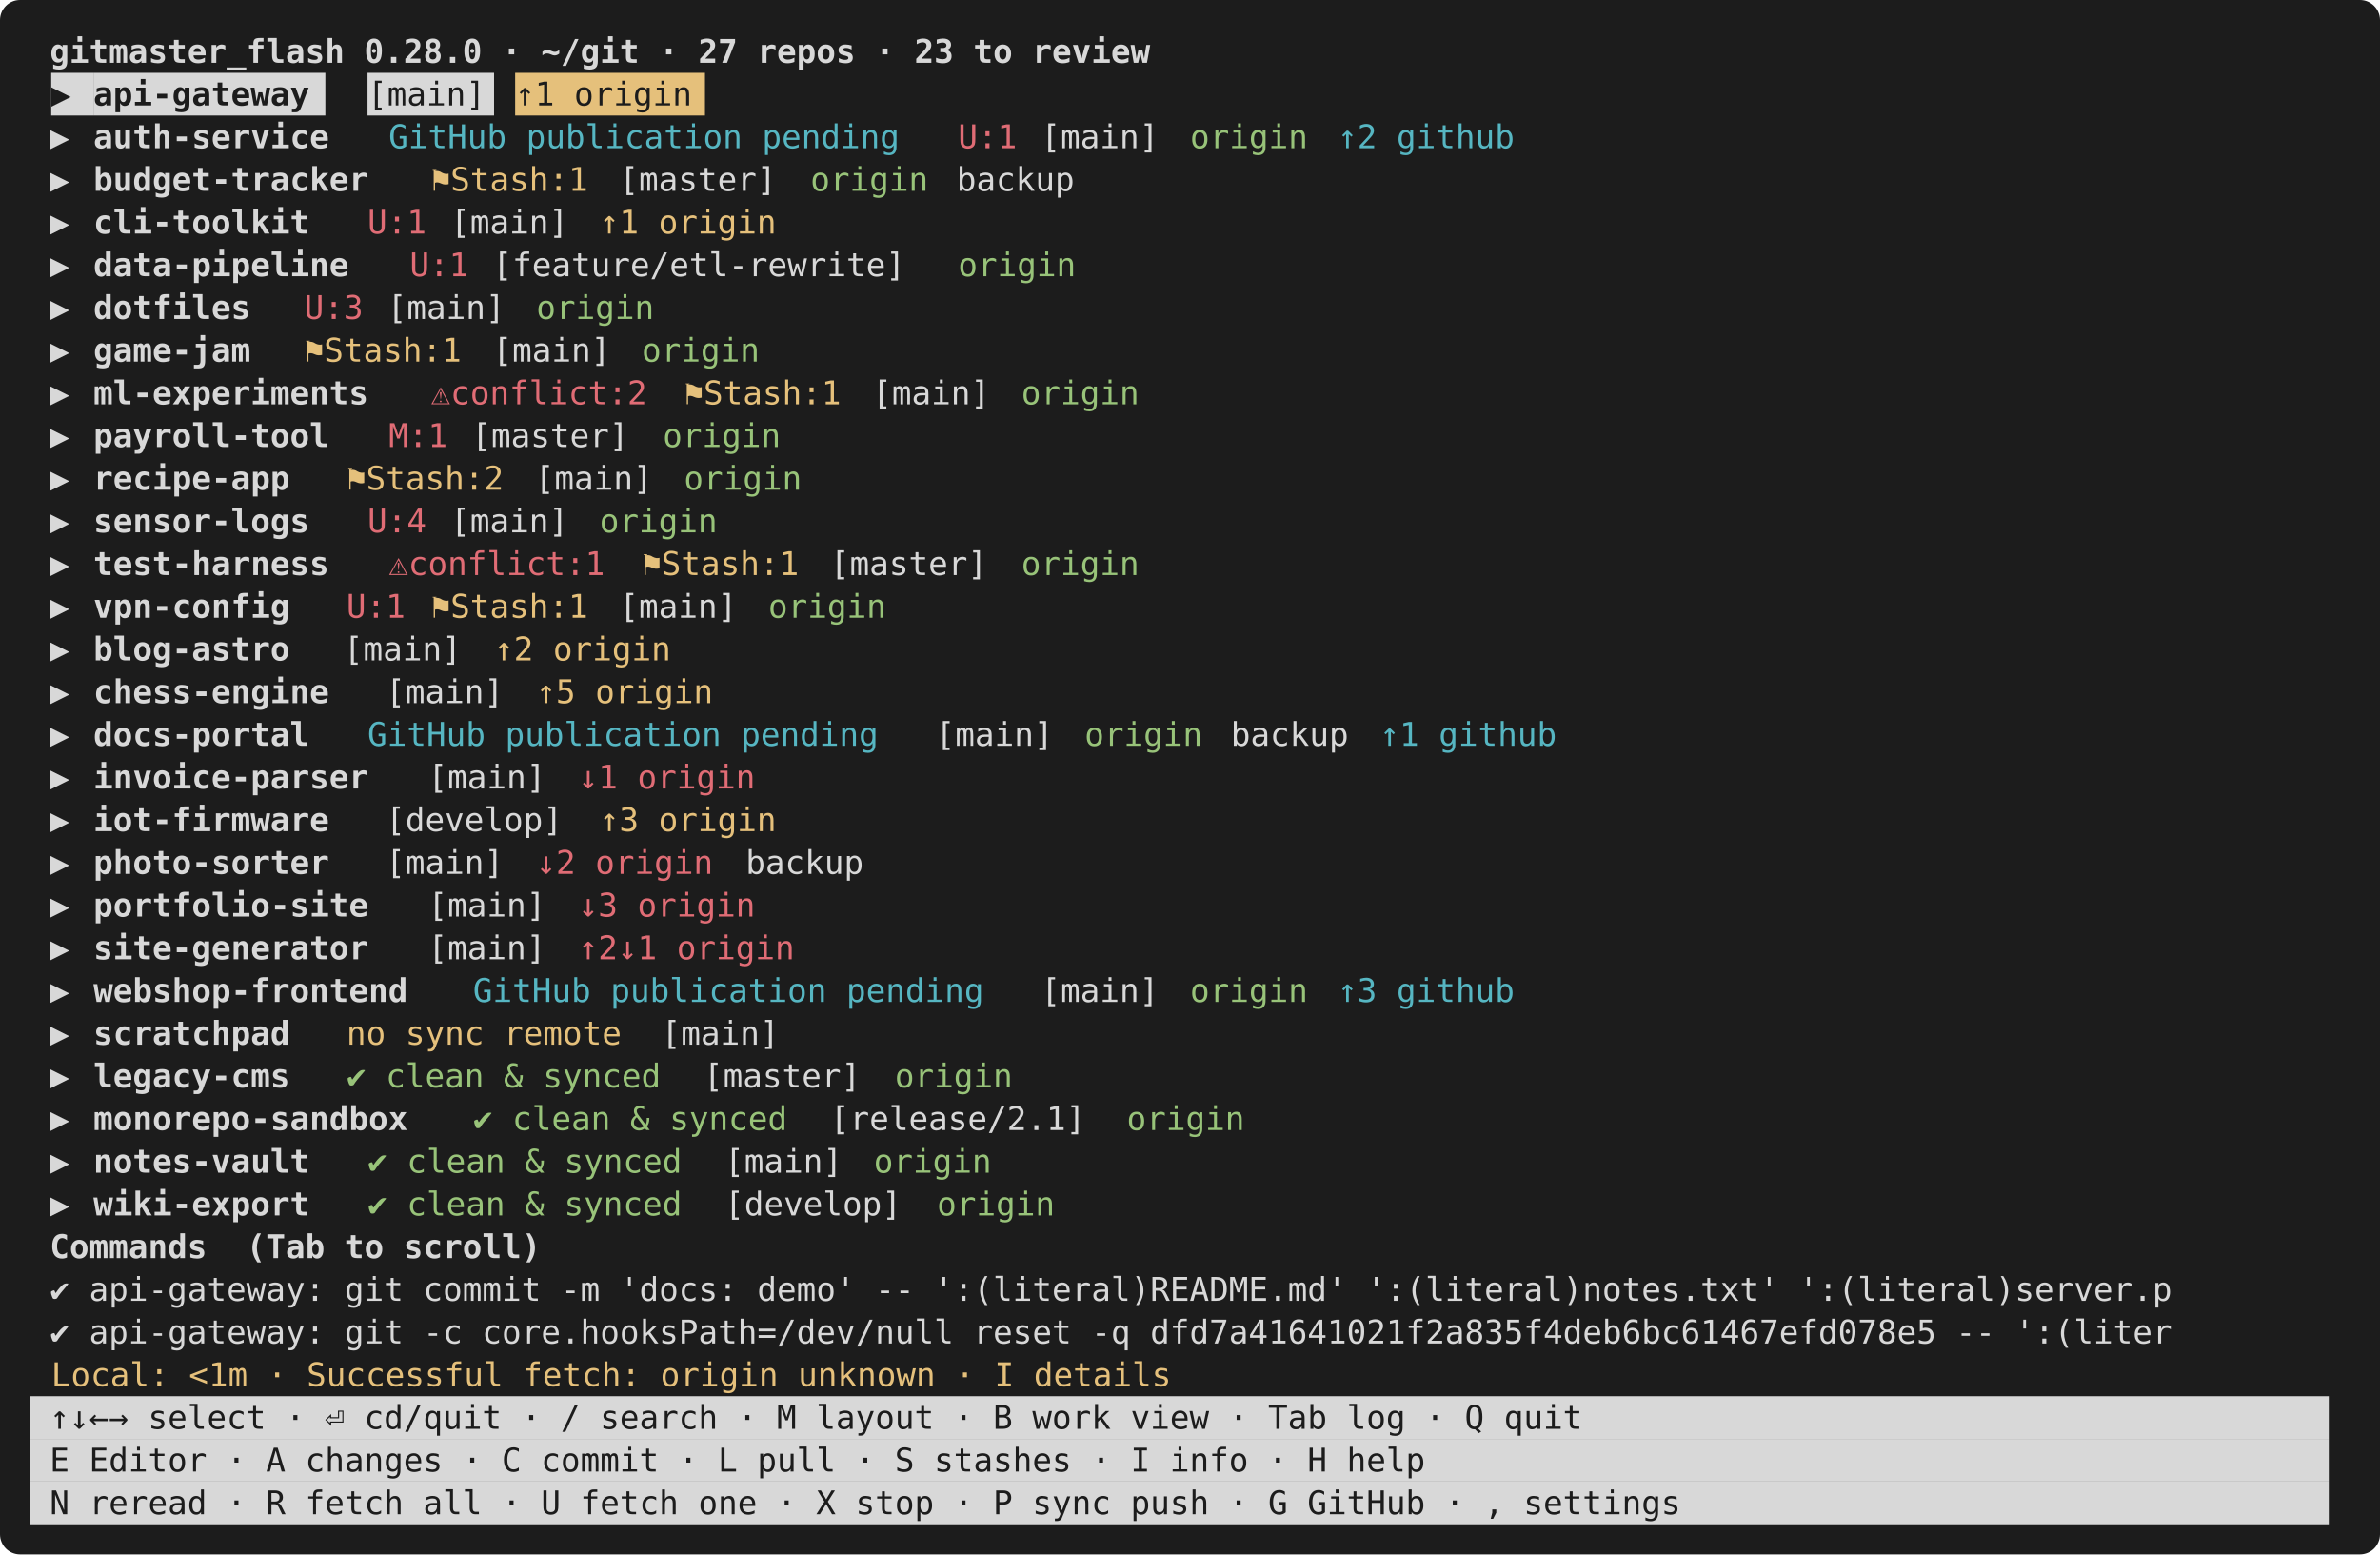
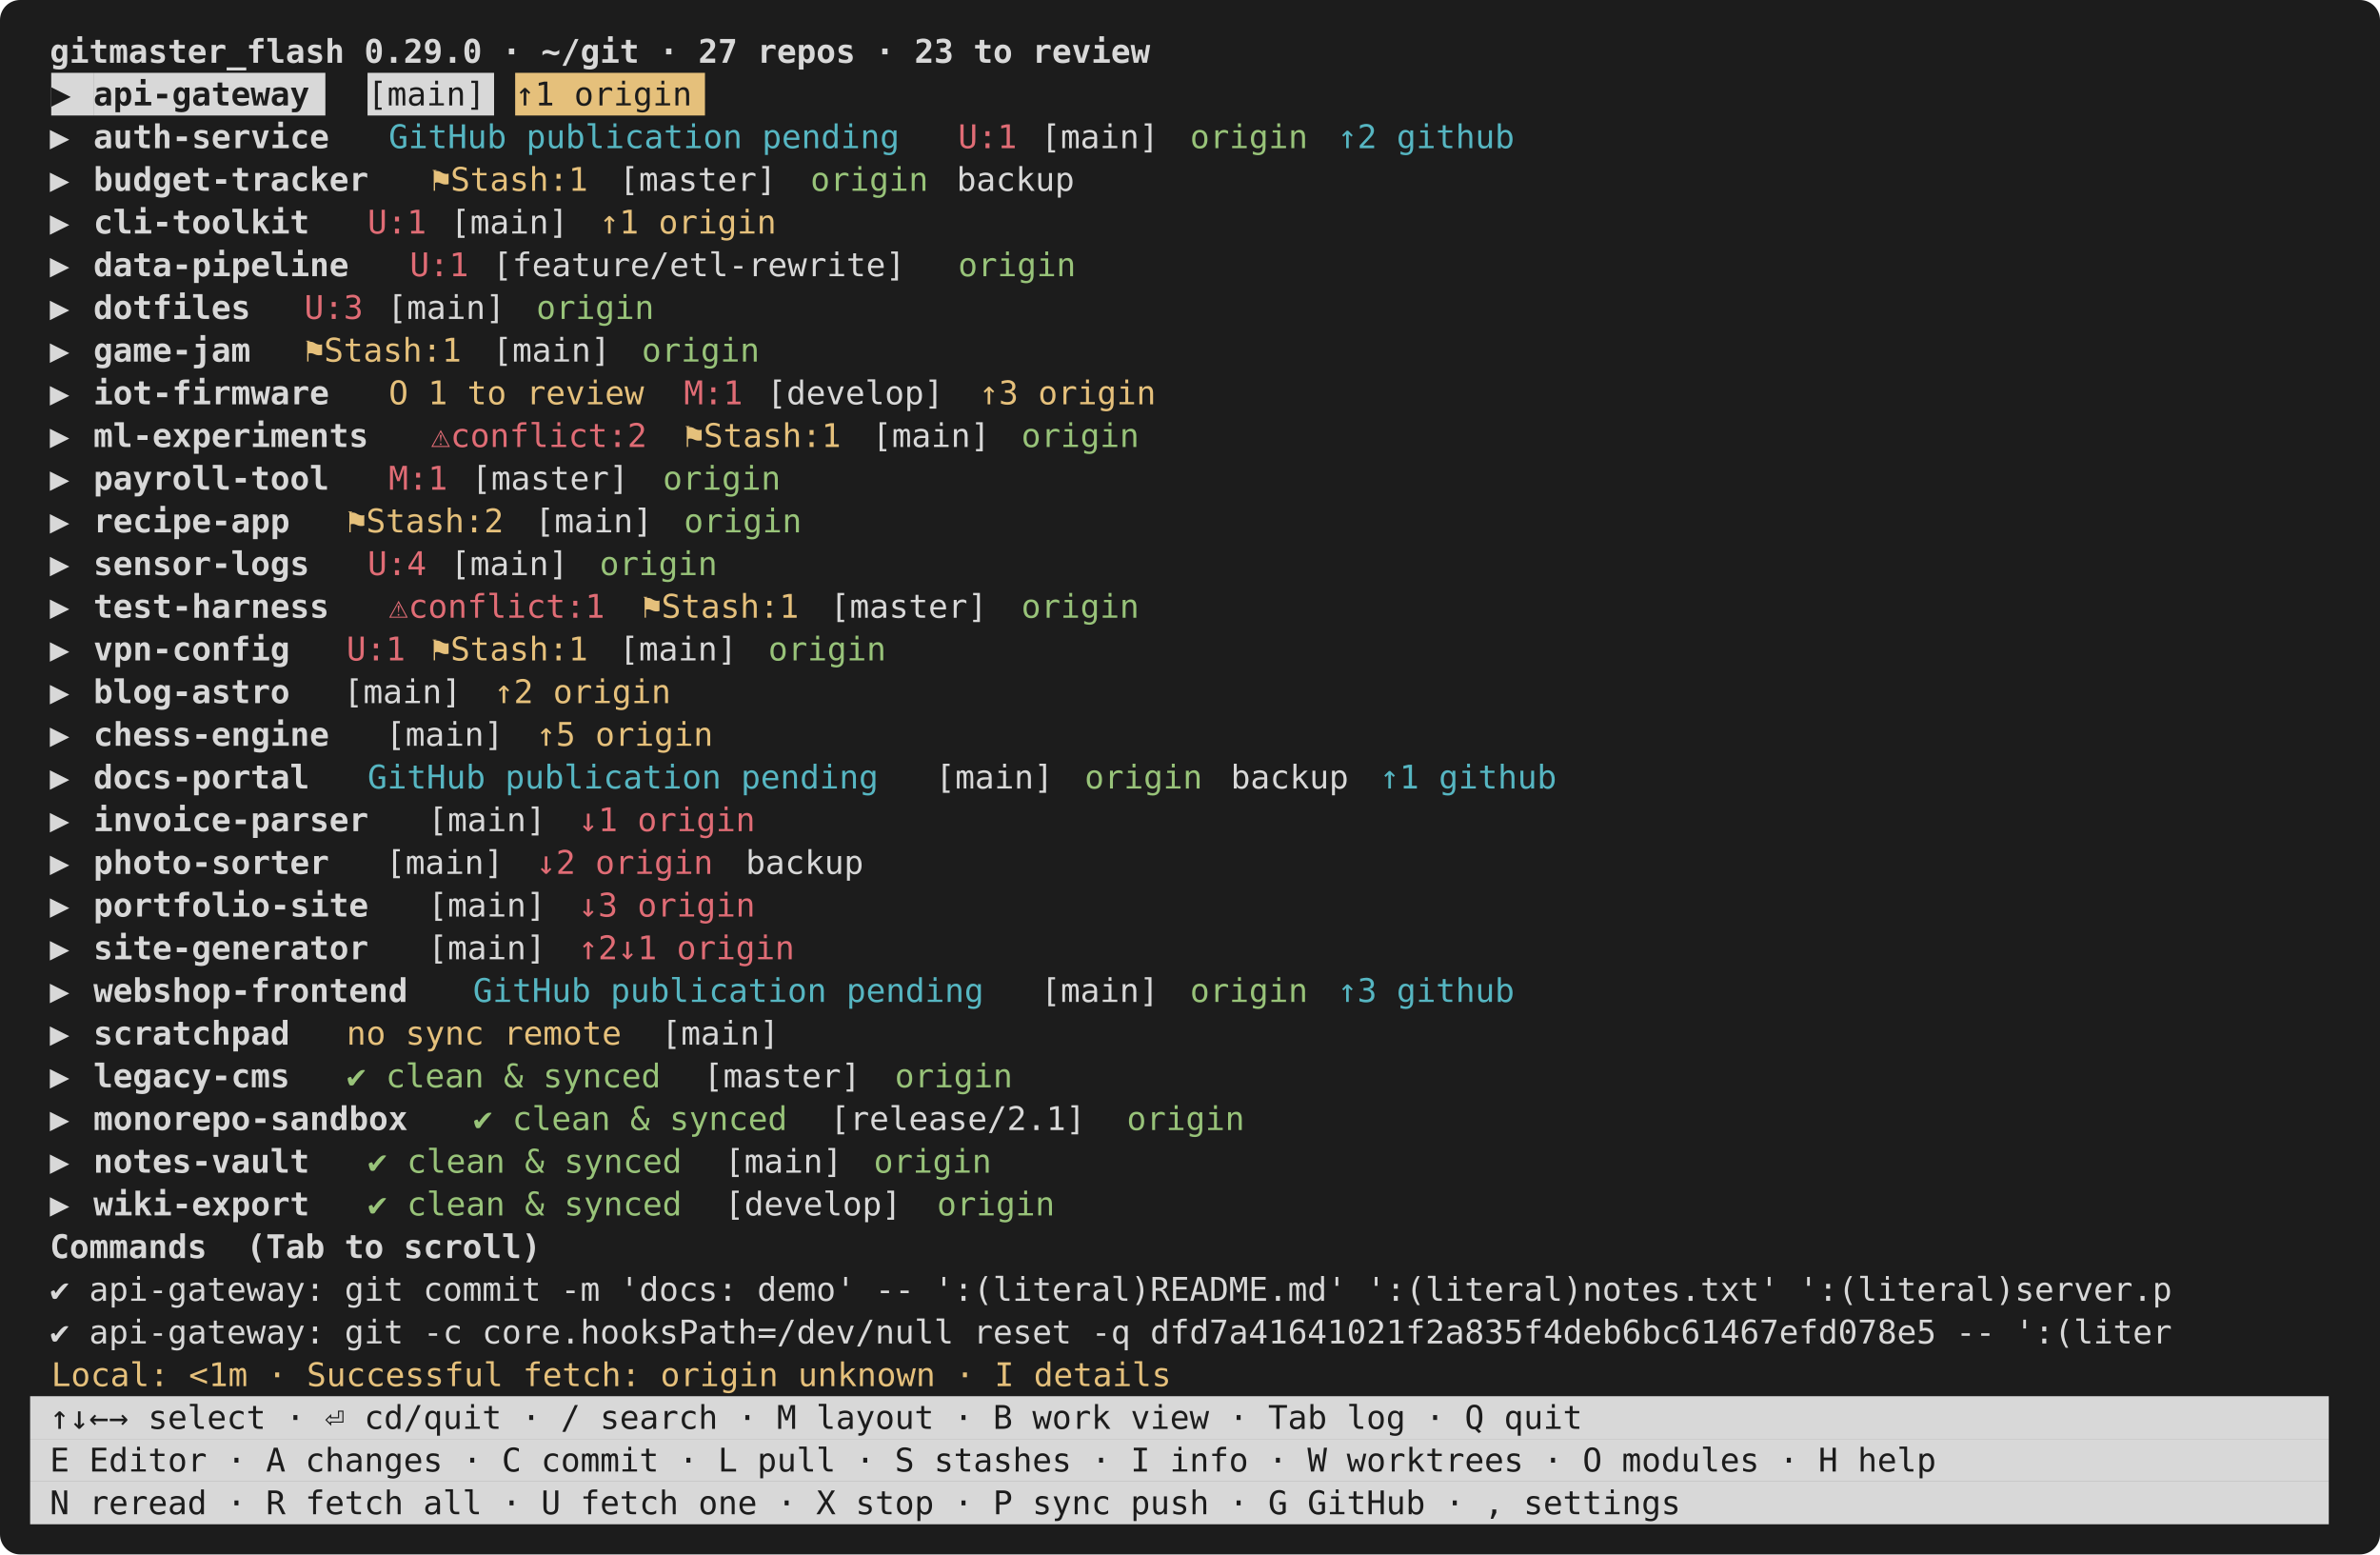
<svg xmlns="http://www.w3.org/2000/svg" viewBox="0 0 948 619" width="948" height="619" font-family="ui-monospace,SFMono-Regular,Menlo,Consolas,monospace" font-size="13">
  <rect width="948" height="619" rx="8" fill="#1c1c1c" />
-   <text x="12.0" y="25.0" fill="#d8d8d8" font-weight="bold" xml:space="preserve"> gitmaster_flash 0.28.0 · ~/git · 27 repos · 23 to review                                                    </text>
+   <text x="12.0" y="25.0" fill="#d8d8d8" font-weight="bold" xml:space="preserve"> gitmaster_flash 0.29.0 · ~/git · 27 repos · 23 to review                                                    </text>
  <rect x="20.4" y="29.0" width="16.8" height="17.0" fill="#d8d8d8" />
  <text x="20.4" y="42.0" fill="#1c1c1c" xml:space="preserve">▶ </text>
  <rect x="37.2" y="29.0" width="92.4" height="17.0" fill="#d8d8d8" />
  <text x="37.2" y="42.0" fill="#1c1c1c" font-weight="bold" xml:space="preserve">api-gateway</text>
  <rect x="146.4" y="29.0" width="50.4" height="17.0" fill="#d8d8d8" />
  <text x="146.4" y="42.0" fill="#1c1c1c" xml:space="preserve">[main]</text>
  <rect x="205.2" y="29.0" width="75.6" height="17.0" fill="#e5c07b" />
  <text x="205.2" y="42.0" fill="#1c1c1c" xml:space="preserve">↑1 origin</text>
  <text x="12.0" y="59.0" fill="#d8d8d8" xml:space="preserve"> ▶ </text>
  <text x="37.2" y="59.0" fill="#d8d8d8" font-weight="bold" xml:space="preserve">auth-service</text>
  <text x="154.8" y="59.0" fill="#56b6c2" xml:space="preserve">GitHub publication pending</text>
  <text x="381.6" y="59.0" fill="#e06c75" xml:space="preserve">U:1</text>
  <text x="406.8" y="59.0" fill="#d8d8d8" xml:space="preserve"> [main] </text>
  <text x="474.0" y="59.0" fill="#98c379" xml:space="preserve">origin</text>
  <text x="532.8" y="59.0" fill="#56b6c2" xml:space="preserve">↑2 github</text>
  <text x="12.0" y="76.0" fill="#d8d8d8" xml:space="preserve"> ▶ </text>
  <text x="37.2" y="76.0" fill="#d8d8d8" font-weight="bold" xml:space="preserve">budget-tracker</text>
  <text x="171.6" y="76.0" fill="#e5c07b" xml:space="preserve">⚑Stash:1</text>
  <text x="238.8" y="76.0" fill="#d8d8d8" xml:space="preserve"> [master] </text>
  <text x="322.8" y="76.0" fill="#98c379" xml:space="preserve">origin</text>
  <text x="373.2" y="76.0" fill="#d8d8d8" xml:space="preserve"> backup                                                            </text>
  <text x="12.0" y="93.0" fill="#d8d8d8" xml:space="preserve"> ▶ </text>
  <text x="37.2" y="93.0" fill="#d8d8d8" font-weight="bold" xml:space="preserve">cli-toolkit</text>
  <text x="146.4" y="93.0" fill="#e06c75" xml:space="preserve">U:1</text>
  <text x="171.6" y="93.0" fill="#d8d8d8" xml:space="preserve"> [main] </text>
  <text x="238.8" y="93.0" fill="#e5c07b" xml:space="preserve">↑1 origin</text>
  <text x="12.0" y="110.0" fill="#d8d8d8" xml:space="preserve"> ▶ </text>
  <text x="37.2" y="110.0" fill="#d8d8d8" font-weight="bold" xml:space="preserve">data-pipeline</text>
  <text x="163.2" y="110.0" fill="#e06c75" xml:space="preserve">U:1</text>
  <text x="188.4" y="110.0" fill="#d8d8d8" xml:space="preserve"> [feature/etl-rewrite] </text>
  <text x="381.6" y="110.0" fill="#98c379" xml:space="preserve">origin</text>
  <text x="12.0" y="127.0" fill="#d8d8d8" xml:space="preserve"> ▶ </text>
  <text x="37.2" y="127.0" fill="#d8d8d8" font-weight="bold" xml:space="preserve">dotfiles</text>
  <text x="121.2" y="127.0" fill="#e06c75" xml:space="preserve">U:3</text>
  <text x="146.4" y="127.0" fill="#d8d8d8" xml:space="preserve"> [main] </text>
  <text x="213.6" y="127.0" fill="#98c379" xml:space="preserve">origin</text>
  <text x="12.0" y="144.0" fill="#d8d8d8" xml:space="preserve"> ▶ </text>
  <text x="37.2" y="144.0" fill="#d8d8d8" font-weight="bold" xml:space="preserve">game-jam</text>
  <text x="121.2" y="144.0" fill="#e5c07b" xml:space="preserve">⚑Stash:1</text>
  <text x="188.4" y="144.0" fill="#d8d8d8" xml:space="preserve"> [main] </text>
  <text x="255.6" y="144.0" fill="#98c379" xml:space="preserve">origin</text>
  <text x="12.0" y="161.0" fill="#d8d8d8" xml:space="preserve"> ▶ </text>
-   <text x="37.2" y="161.0" fill="#d8d8d8" font-weight="bold" xml:space="preserve">ml-experiments</text>
-   <text x="171.6" y="161.0" fill="#e06c75" xml:space="preserve">⚠conflict:2</text>
-   <text x="272.4" y="161.0" fill="#e5c07b" xml:space="preserve">⚑Stash:1</text>
-   <text x="339.6" y="161.0" fill="#d8d8d8" xml:space="preserve"> [main] </text>
-   <text x="406.8" y="161.0" fill="#98c379" xml:space="preserve">origin</text>
+   <text x="37.2" y="161.0" fill="#d8d8d8" font-weight="bold" xml:space="preserve">iot-firmware</text>
+   <text x="154.8" y="161.0" fill="#e5c07b" xml:space="preserve">O 1 to review</text>
+   <text x="272.4" y="161.0" fill="#e06c75" xml:space="preserve">M:1</text>
+   <text x="297.6" y="161.0" fill="#d8d8d8" xml:space="preserve"> [develop] </text>
+   <text x="390.0" y="161.0" fill="#e5c07b" xml:space="preserve">↑3 origin</text>
  <text x="12.0" y="178.0" fill="#d8d8d8" xml:space="preserve"> ▶ </text>
-   <text x="37.2" y="178.0" fill="#d8d8d8" font-weight="bold" xml:space="preserve">payroll-tool</text>
-   <text x="154.8" y="178.0" fill="#e06c75" xml:space="preserve">M:1</text>
-   <text x="180.0" y="178.0" fill="#d8d8d8" xml:space="preserve"> [master] </text>
-   <text x="264.0" y="178.0" fill="#98c379" xml:space="preserve">origin</text>
+   <text x="37.2" y="178.0" fill="#d8d8d8" font-weight="bold" xml:space="preserve">ml-experiments</text>
+   <text x="171.6" y="178.0" fill="#e06c75" xml:space="preserve">⚠conflict:2</text>
+   <text x="272.4" y="178.0" fill="#e5c07b" xml:space="preserve">⚑Stash:1</text>
+   <text x="339.6" y="178.0" fill="#d8d8d8" xml:space="preserve"> [main] </text>
+   <text x="406.8" y="178.0" fill="#98c379" xml:space="preserve">origin</text>
  <text x="12.0" y="195.0" fill="#d8d8d8" xml:space="preserve"> ▶ </text>
-   <text x="37.2" y="195.0" fill="#d8d8d8" font-weight="bold" xml:space="preserve">recipe-app</text>
-   <text x="138.0" y="195.0" fill="#e5c07b" xml:space="preserve">⚑Stash:2</text>
-   <text x="205.2" y="195.0" fill="#d8d8d8" xml:space="preserve"> [main] </text>
-   <text x="272.4" y="195.0" fill="#98c379" xml:space="preserve">origin</text>
+   <text x="37.2" y="195.0" fill="#d8d8d8" font-weight="bold" xml:space="preserve">payroll-tool</text>
+   <text x="154.8" y="195.0" fill="#e06c75" xml:space="preserve">M:1</text>
+   <text x="180.0" y="195.0" fill="#d8d8d8" xml:space="preserve"> [master] </text>
+   <text x="264.0" y="195.0" fill="#98c379" xml:space="preserve">origin</text>
  <text x="12.0" y="212.0" fill="#d8d8d8" xml:space="preserve"> ▶ </text>
-   <text x="37.2" y="212.0" fill="#d8d8d8" font-weight="bold" xml:space="preserve">sensor-logs</text>
-   <text x="146.4" y="212.0" fill="#e06c75" xml:space="preserve">U:4</text>
-   <text x="171.6" y="212.0" fill="#d8d8d8" xml:space="preserve"> [main] </text>
-   <text x="238.8" y="212.0" fill="#98c379" xml:space="preserve">origin</text>
+   <text x="37.2" y="212.0" fill="#d8d8d8" font-weight="bold" xml:space="preserve">recipe-app</text>
+   <text x="138.0" y="212.0" fill="#e5c07b" xml:space="preserve">⚑Stash:2</text>
+   <text x="205.2" y="212.0" fill="#d8d8d8" xml:space="preserve"> [main] </text>
+   <text x="272.4" y="212.0" fill="#98c379" xml:space="preserve">origin</text>
  <text x="12.0" y="229.0" fill="#d8d8d8" xml:space="preserve"> ▶ </text>
-   <text x="37.2" y="229.0" fill="#d8d8d8" font-weight="bold" xml:space="preserve">test-harness</text>
-   <text x="154.8" y="229.0" fill="#e06c75" xml:space="preserve">⚠conflict:1</text>
-   <text x="255.6" y="229.0" fill="#e5c07b" xml:space="preserve">⚑Stash:1</text>
-   <text x="322.8" y="229.0" fill="#d8d8d8" xml:space="preserve"> [master] </text>
-   <text x="406.8" y="229.0" fill="#98c379" xml:space="preserve">origin</text>
+   <text x="37.2" y="229.0" fill="#d8d8d8" font-weight="bold" xml:space="preserve">sensor-logs</text>
+   <text x="146.4" y="229.0" fill="#e06c75" xml:space="preserve">U:4</text>
+   <text x="171.6" y="229.0" fill="#d8d8d8" xml:space="preserve"> [main] </text>
+   <text x="238.8" y="229.0" fill="#98c379" xml:space="preserve">origin</text>
  <text x="12.0" y="246.0" fill="#d8d8d8" xml:space="preserve"> ▶ </text>
-   <text x="37.2" y="246.0" fill="#d8d8d8" font-weight="bold" xml:space="preserve">vpn-config</text>
-   <text x="138.0" y="246.0" fill="#e06c75" xml:space="preserve">U:1</text>
-   <text x="171.6" y="246.0" fill="#e5c07b" xml:space="preserve">⚑Stash:1</text>
-   <text x="238.8" y="246.0" fill="#d8d8d8" xml:space="preserve"> [main] </text>
-   <text x="306.0" y="246.0" fill="#98c379" xml:space="preserve">origin</text>
+   <text x="37.2" y="246.0" fill="#d8d8d8" font-weight="bold" xml:space="preserve">test-harness</text>
+   <text x="154.8" y="246.0" fill="#e06c75" xml:space="preserve">⚠conflict:1</text>
+   <text x="255.6" y="246.0" fill="#e5c07b" xml:space="preserve">⚑Stash:1</text>
+   <text x="322.8" y="246.0" fill="#d8d8d8" xml:space="preserve"> [master] </text>
+   <text x="406.8" y="246.0" fill="#98c379" xml:space="preserve">origin</text>
  <text x="12.0" y="263.0" fill="#d8d8d8" xml:space="preserve"> ▶ </text>
-   <text x="37.2" y="263.0" fill="#d8d8d8" font-weight="bold" xml:space="preserve">blog-astro</text>
-   <text x="121.2" y="263.0" fill="#d8d8d8" xml:space="preserve">  [main] </text>
-   <text x="196.8" y="263.0" fill="#e5c07b" xml:space="preserve">↑2 origin</text>
+   <text x="37.2" y="263.0" fill="#d8d8d8" font-weight="bold" xml:space="preserve">vpn-config</text>
+   <text x="138.0" y="263.0" fill="#e06c75" xml:space="preserve">U:1</text>
+   <text x="171.6" y="263.0" fill="#e5c07b" xml:space="preserve">⚑Stash:1</text>
+   <text x="238.8" y="263.0" fill="#d8d8d8" xml:space="preserve"> [main] </text>
+   <text x="306.0" y="263.0" fill="#98c379" xml:space="preserve">origin</text>
  <text x="12.0" y="280.0" fill="#d8d8d8" xml:space="preserve"> ▶ </text>
-   <text x="37.2" y="280.0" fill="#d8d8d8" font-weight="bold" xml:space="preserve">chess-engine</text>
-   <text x="138.0" y="280.0" fill="#d8d8d8" xml:space="preserve">  [main] </text>
-   <text x="213.6" y="280.0" fill="#e5c07b" xml:space="preserve">↑5 origin</text>
+   <text x="37.2" y="280.0" fill="#d8d8d8" font-weight="bold" xml:space="preserve">blog-astro</text>
+   <text x="121.2" y="280.0" fill="#d8d8d8" xml:space="preserve">  [main] </text>
+   <text x="196.8" y="280.0" fill="#e5c07b" xml:space="preserve">↑2 origin</text>
  <text x="12.0" y="297.0" fill="#d8d8d8" xml:space="preserve"> ▶ </text>
-   <text x="37.2" y="297.0" fill="#d8d8d8" font-weight="bold" xml:space="preserve">docs-portal</text>
-   <text x="146.4" y="297.0" fill="#56b6c2" xml:space="preserve">GitHub publication pending</text>
-   <text x="364.8" y="297.0" fill="#d8d8d8" xml:space="preserve"> [main] </text>
-   <text x="432.0" y="297.0" fill="#98c379" xml:space="preserve">origin</text>
-   <text x="482.4" y="297.0" fill="#d8d8d8" xml:space="preserve"> backup </text>
-   <text x="549.6" y="297.0" fill="#56b6c2" xml:space="preserve">↑1 github</text>
+   <text x="37.2" y="297.0" fill="#d8d8d8" font-weight="bold" xml:space="preserve">chess-engine</text>
+   <text x="138.0" y="297.0" fill="#d8d8d8" xml:space="preserve">  [main] </text>
+   <text x="213.6" y="297.0" fill="#e5c07b" xml:space="preserve">↑5 origin</text>
  <text x="12.0" y="314.0" fill="#d8d8d8" xml:space="preserve"> ▶ </text>
-   <text x="37.2" y="314.0" fill="#d8d8d8" font-weight="bold" xml:space="preserve">invoice-parser</text>
-   <text x="154.8" y="314.0" fill="#d8d8d8" xml:space="preserve">  [main] </text>
-   <text x="230.4" y="314.0" fill="#e06c75" xml:space="preserve">↓1 origin</text>
+   <text x="37.2" y="314.0" fill="#d8d8d8" font-weight="bold" xml:space="preserve">docs-portal</text>
+   <text x="146.4" y="314.0" fill="#56b6c2" xml:space="preserve">GitHub publication pending</text>
+   <text x="364.8" y="314.0" fill="#d8d8d8" xml:space="preserve"> [main] </text>
+   <text x="432.0" y="314.0" fill="#98c379" xml:space="preserve">origin</text>
+   <text x="482.4" y="314.0" fill="#d8d8d8" xml:space="preserve"> backup </text>
+   <text x="549.6" y="314.0" fill="#56b6c2" xml:space="preserve">↑1 github</text>
  <text x="12.0" y="331.0" fill="#d8d8d8" xml:space="preserve"> ▶ </text>
-   <text x="37.2" y="331.0" fill="#d8d8d8" font-weight="bold" xml:space="preserve">iot-firmware</text>
-   <text x="138.0" y="331.0" fill="#d8d8d8" xml:space="preserve">  [develop] </text>
-   <text x="238.8" y="331.0" fill="#e5c07b" xml:space="preserve">↑3 origin</text>
+   <text x="37.2" y="331.0" fill="#d8d8d8" font-weight="bold" xml:space="preserve">invoice-parser</text>
+   <text x="154.8" y="331.0" fill="#d8d8d8" xml:space="preserve">  [main] </text>
+   <text x="230.4" y="331.0" fill="#e06c75" xml:space="preserve">↓1 origin</text>
  <text x="12.0" y="348.0" fill="#d8d8d8" xml:space="preserve"> ▶ </text>
  <text x="37.2" y="348.0" fill="#d8d8d8" font-weight="bold" xml:space="preserve">photo-sorter</text>
  <text x="138.0" y="348.0" fill="#d8d8d8" xml:space="preserve">  [main] </text>
  <text x="213.6" y="348.0" fill="#e06c75" xml:space="preserve">↓2 origin</text>
  <text x="289.2" y="348.0" fill="#d8d8d8" xml:space="preserve"> backup                                                                      </text>
  <text x="12.0" y="365.0" fill="#d8d8d8" xml:space="preserve"> ▶ </text>
  <text x="37.2" y="365.0" fill="#d8d8d8" font-weight="bold" xml:space="preserve">portfolio-site</text>
  <text x="154.8" y="365.0" fill="#d8d8d8" xml:space="preserve">  [main] </text>
  <text x="230.4" y="365.0" fill="#e06c75" xml:space="preserve">↓3 origin</text>
  <text x="12.0" y="382.0" fill="#d8d8d8" xml:space="preserve"> ▶ </text>
  <text x="37.2" y="382.0" fill="#d8d8d8" font-weight="bold" xml:space="preserve">site-generator</text>
  <text x="154.8" y="382.0" fill="#d8d8d8" xml:space="preserve">  [main] </text>
  <text x="230.4" y="382.0" fill="#e06c75" xml:space="preserve">↑2↓1 origin</text>
  <text x="12.0" y="399.0" fill="#d8d8d8" xml:space="preserve"> ▶ </text>
  <text x="37.2" y="399.0" fill="#d8d8d8" font-weight="bold" xml:space="preserve">webshop-frontend</text>
  <text x="188.4" y="399.0" fill="#56b6c2" xml:space="preserve">GitHub publication pending</text>
  <text x="406.8" y="399.0" fill="#d8d8d8" xml:space="preserve"> [main] </text>
  <text x="474.0" y="399.0" fill="#98c379" xml:space="preserve">origin</text>
  <text x="532.8" y="399.0" fill="#56b6c2" xml:space="preserve">↑3 github</text>
  <text x="12.0" y="416.0" fill="#d8d8d8" xml:space="preserve"> ▶ </text>
  <text x="37.2" y="416.0" fill="#d8d8d8" font-weight="bold" xml:space="preserve">scratchpad</text>
  <text x="138.0" y="416.0" fill="#e5c07b" xml:space="preserve">no sync remote</text>
  <text x="255.6" y="416.0" fill="#d8d8d8" xml:space="preserve"> [main]                                                                          </text>
  <text x="12.0" y="433.0" fill="#d8d8d8" xml:space="preserve"> ▶ </text>
  <text x="37.2" y="433.0" fill="#d8d8d8" font-weight="bold" xml:space="preserve">legacy-cms</text>
  <text x="138.0" y="433.0" fill="#98c379" xml:space="preserve">✔ clean &amp; synced</text>
  <text x="272.4" y="433.0" fill="#d8d8d8" xml:space="preserve"> [master] </text>
  <text x="356.4" y="433.0" fill="#98c379" xml:space="preserve">origin</text>
  <text x="12.0" y="450.0" fill="#d8d8d8" xml:space="preserve"> ▶ </text>
  <text x="37.2" y="450.0" fill="#d8d8d8" font-weight="bold" xml:space="preserve">monorepo-sandbox</text>
  <text x="188.4" y="450.0" fill="#98c379" xml:space="preserve">✔ clean &amp; synced</text>
  <text x="322.8" y="450.0" fill="#d8d8d8" xml:space="preserve"> [release/2.1] </text>
  <text x="448.8" y="450.0" fill="#98c379" xml:space="preserve">origin</text>
  <text x="12.0" y="467.0" fill="#d8d8d8" xml:space="preserve"> ▶ </text>
  <text x="37.2" y="467.0" fill="#d8d8d8" font-weight="bold" xml:space="preserve">notes-vault</text>
  <text x="146.4" y="467.0" fill="#98c379" xml:space="preserve">✔ clean &amp; synced</text>
  <text x="280.8" y="467.0" fill="#d8d8d8" xml:space="preserve"> [main] </text>
  <text x="348.0" y="467.0" fill="#98c379" xml:space="preserve">origin</text>
  <text x="12.0" y="484.0" fill="#d8d8d8" xml:space="preserve"> ▶ </text>
  <text x="37.2" y="484.0" fill="#d8d8d8" font-weight="bold" xml:space="preserve">wiki-export</text>
  <text x="146.4" y="484.0" fill="#98c379" xml:space="preserve">✔ clean &amp; synced</text>
  <text x="280.8" y="484.0" fill="#d8d8d8" xml:space="preserve"> [develop] </text>
  <text x="373.2" y="484.0" fill="#98c379" xml:space="preserve">origin</text>
  <text x="12.0" y="501.0" fill="#d8d8d8" font-weight="bold" xml:space="preserve"> Commands  (Tab to scroll)</text>
  <text x="12.0" y="518.0" fill="#d8d8d8" xml:space="preserve"> ✔ api-gateway: git commit -m 'docs: demo' -- ':(literal)README.md' ':(literal)notes.txt' ':(literal)server.p </text>
  <text x="12.0" y="535.0" fill="#d8d8d8" xml:space="preserve"> ✔ api-gateway: git -c core.hooksPath=/dev/null reset -q dfd7a41641021f2a835f4deb6bc61467efd078e5 -- ':(liter </text>
  <text x="20.4" y="552.0" fill="#e5c07b" xml:space="preserve">Local: &lt;1m · Successful fetch: origin unknown · I details</text>
  <rect x="12.0" y="556.0" width="915.6" height="17.0" fill="#d8d8d8" />
  <text x="12.0" y="569.0" fill="#1c1c1c" xml:space="preserve"> ↑↓←→ select · ⏎ cd/quit · / search · M layout · B work view · Tab log · Q quit                              </text>
  <rect x="12.0" y="573.0" width="915.6" height="17.0" fill="#d8d8d8" />
-   <text x="12.0" y="586.0" fill="#1c1c1c" xml:space="preserve"> E Editor · A changes · C commit · L pull · S stashes · I info · H help                                      </text>
+   <text x="12.0" y="586.0" fill="#1c1c1c" xml:space="preserve"> E Editor · A changes · C commit · L pull · S stashes · I info · W worktrees · O modules · H help            </text>
  <rect x="12.0" y="590.0" width="915.6" height="17.0" fill="#d8d8d8" />
  <text x="12.0" y="603.0" fill="#1c1c1c" xml:space="preserve"> N reread · R fetch all · U fetch one · X stop · P sync push · G GitHub · , settings                         </text>
</svg>
